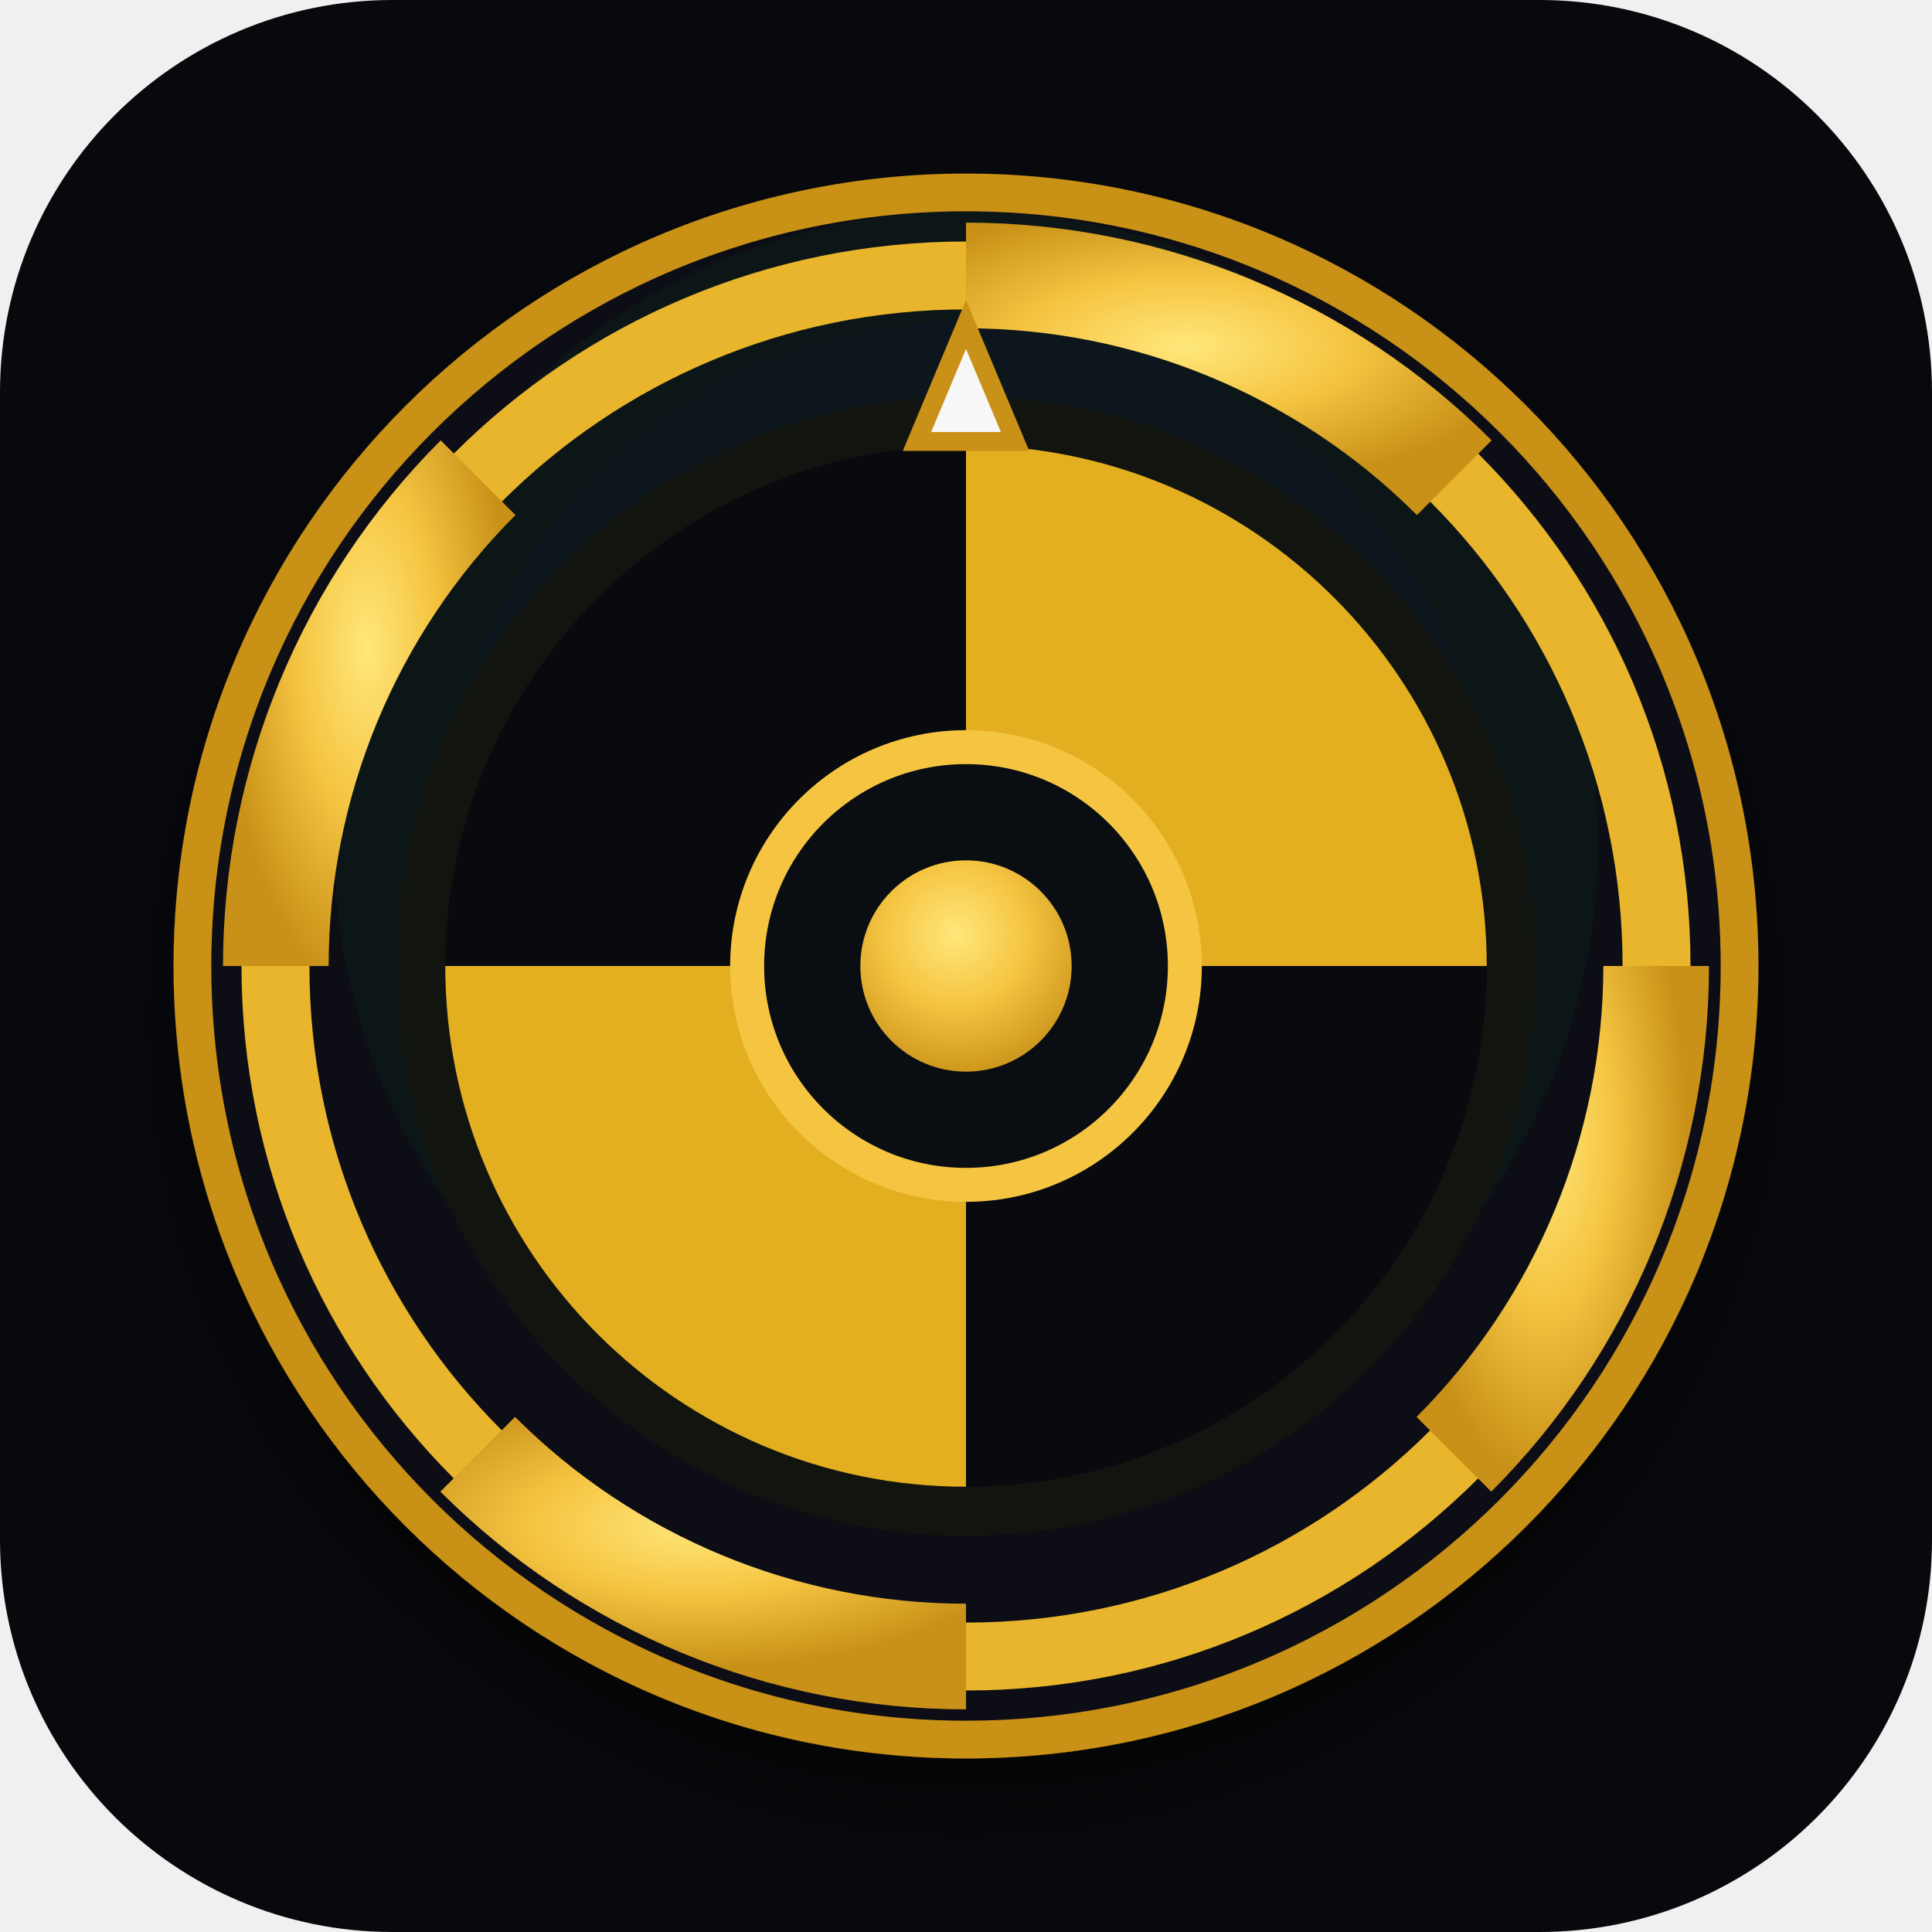
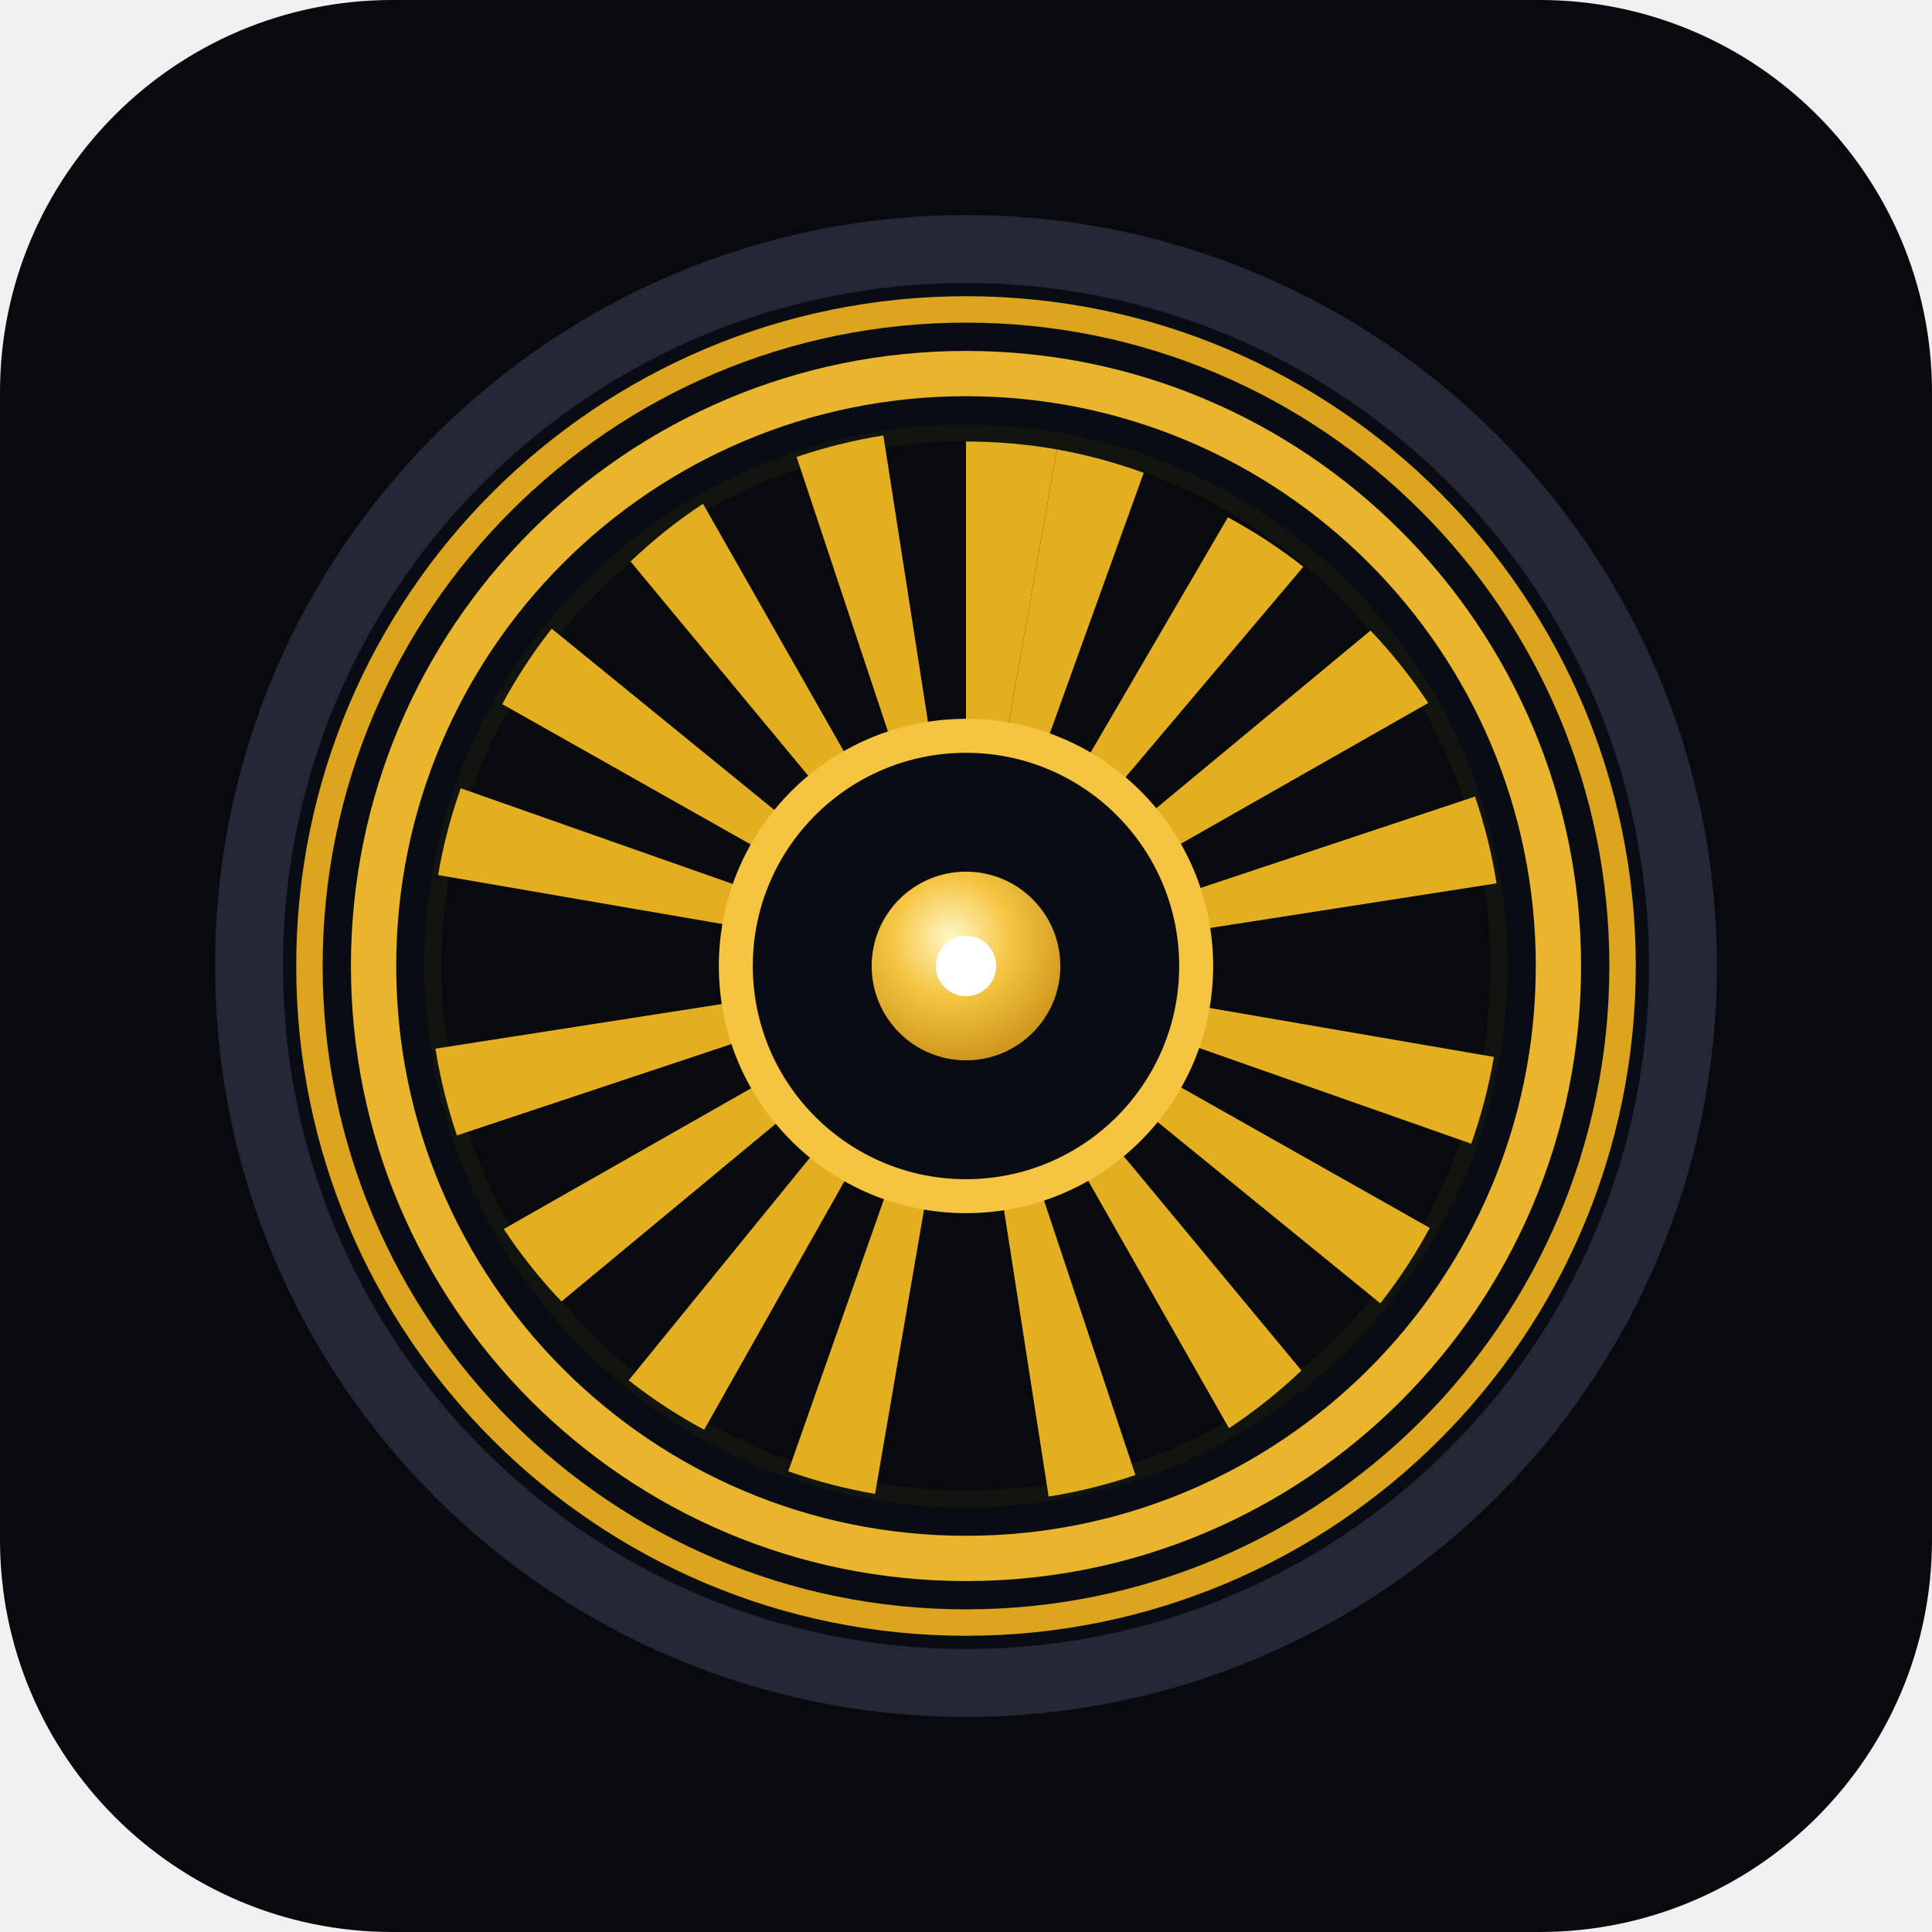
<svg xmlns="http://www.w3.org/2000/svg" viewBox="0 0 512 512">
  <defs>
-     <radialGradient id="bg" cx="50%" cy="42%" r="68%">
-       <stop offset="0" stop-color="#171d25" />
-       <stop offset="1" stop-color="#070a0e" />
+     <radialGradient id="gold" cx="42%" cy="32%" r="72%">
+       <stop offset="0" stop-color="#ffe77b" />
+       <stop offset=".5" stop-color="#f5c542" />
+       <stop offset="1" stop-color="#dca51f" />
    </radialGradient>
-     <radialGradient id="gold" cx="45%" cy="35%" r="70%">
-       <stop offset="0" stop-color="#ffe77b" />
-       <stop offset=".48" stop-color="#f5c542" />
+     <radialGradient id="hub" cx="42%" cy="35%" r="70%">
+       <stop offset="0" stop-color="#fff7c8" />
+       <stop offset=".45" stop-color="#f5c542" />
      <stop offset="1" stop-color="#c99118" />
    </radialGradient>
-     <filter id="shadow" x="-30%" y="-30%" width="160%" height="160%">
-       <feDropShadow dx="0" dy="14" stdDeviation="12" flood-opacity=".55" />
-     </filter>
  </defs>
-   <rect width="512" height="512" rx="104" fill="#08090d" />
-   <circle cx="256" cy="256" r="205" fill="url(#bg)" stroke="#c99118" stroke-width="10" filter="url(#shadow)" />
-   <circle cx="256" cy="256" r="183" fill="none" stroke="#e8b52c" stroke-width="18" />
-   <g fill="none" stroke="url(#gold)" stroke-width="28">
-     <path d="M256 73a183 183 0 0 1 129.4 53.6" />
-     <path d="M438.9 256a183 183 0 0 1-53.6 129.4" />
-     <path d="M256 439a183 183 0 0 1-129.4-53.6" />
-     <path d="M73.1 256a183 183 0 0 1 53.6-129.4" />
+   <rect width="512" height="512" rx="104" fill="#080a0e" />
+   <circle cx="256" cy="256" r="190" fill="#090d13" stroke="#242735" stroke-width="18" />
+   <circle cx="256" cy="256" r="174" fill="none" stroke="#dca51d" stroke-width="7" />
+   <circle cx="256" cy="256" r="157" fill="none" stroke="#e8b52c" stroke-width="12" />
+   <circle cx="256" cy="256" r="139" fill="none" stroke="#11140f" stroke-width="9" />
+   <path d="M256 117a139 139 0 1 0 0 278a139 139 0 1 0 0-278Z" fill="#080a0e" />
+   <g fill="#e3ae20">
+     <path d="M256 117A139 139 0 0 1 280.1 119.1L256 256Z" />
+     <path d="M280.1 119.1A139 139 0 0 1 303.1 125.3L256 256Z" />
+     <path d="M325.4 137.1A139 139 0 0 1 345.4 150.2L256 256Z" />
+     <path d="M363.2 167.1A139 139 0 0 1 378.5 186.3L256 256Z" />
+     <path d="M390.9 211.1A139 139 0 0 1 396.6 234.1L256 256Z" />
+     <path d="M395.9 280.1A139 139 0 0 1 389.9 303.1L256 256Z" />
+     <path d="M378.9 325.4A139 139 0 0 1 365.8 345.4L256 256Z" />
+     <path d="M344.9 363.2A139 139 0 0 1 325.7 378.5L256 256Z" />
+     <path d="M300.9 390.9A139 139 0 0 1 277.9 396.6L256 256Z" />
+     <path d="M231.9 395.9A139 139 0 0 1 208.9 389.9L256 256Z" />
+     <path d="M186.6 378.9A139 139 0 0 1 166.6 365.8L256 256Z" />
+     <path d="M148.8 344.9A139 139 0 0 1 133.5 325.7L256 256Z" />
+     <path d="M121.1 300.9A139 139 0 0 1 115.4 277.9L256 256Z" />
+     <path d="M116.1 231.9A139 139 0 0 1 122.1 208.9L256 256Z" />
+     <path d="M133.1 186.6A139 139 0 0 1 146.2 166.6L256 256Z" />
+     <path d="M167.1 148.8A139 139 0 0 1 186.3 133.5L256 256Z" />
+     <path d="M211.1 121.1A139 139 0 0 1 234.1 115.4L256 256Z" />
  </g>
-   <circle cx="256" cy="256" r="142" fill="none" stroke="#11140f" stroke-width="18" />
-   <circle cx="256" cy="256" r="118" fill="#090d13" stroke="#e3ae20" stroke-width="8" />
-   <path d="M256 118A138 138 0 0 1 394 256H256Z" fill="#e3ae20" />
-   <path d="M394 256A138 138 0 0 1 256 394V256Z" fill="#080a0e" />
-   <path d="M256 394A138 138 0 0 1 118 256H256Z" fill="#e3ae20" />
-   <path d="M118 256A138 138 0 0 1 256 118V256Z" fill="#080a0e" />
-   <circle cx="256" cy="256" r="58" fill="#0a0d12" stroke="#f5c542" stroke-width="9" />
-   <circle cx="256" cy="256" r="28" fill="url(#gold)" />
-   <path d="M256 86l-13 31h26z" fill="#f7f7f7" stroke="#c99118" stroke-width="5" />
+   <circle cx="256" cy="256" r="61" fill="#090d13" stroke="#f5c542" stroke-width="9" />
+   <circle cx="256" cy="256" r="25" fill="url(#hub)" />
+   <circle cx="256" cy="256" r="8" fill="#fff" />
</svg>
